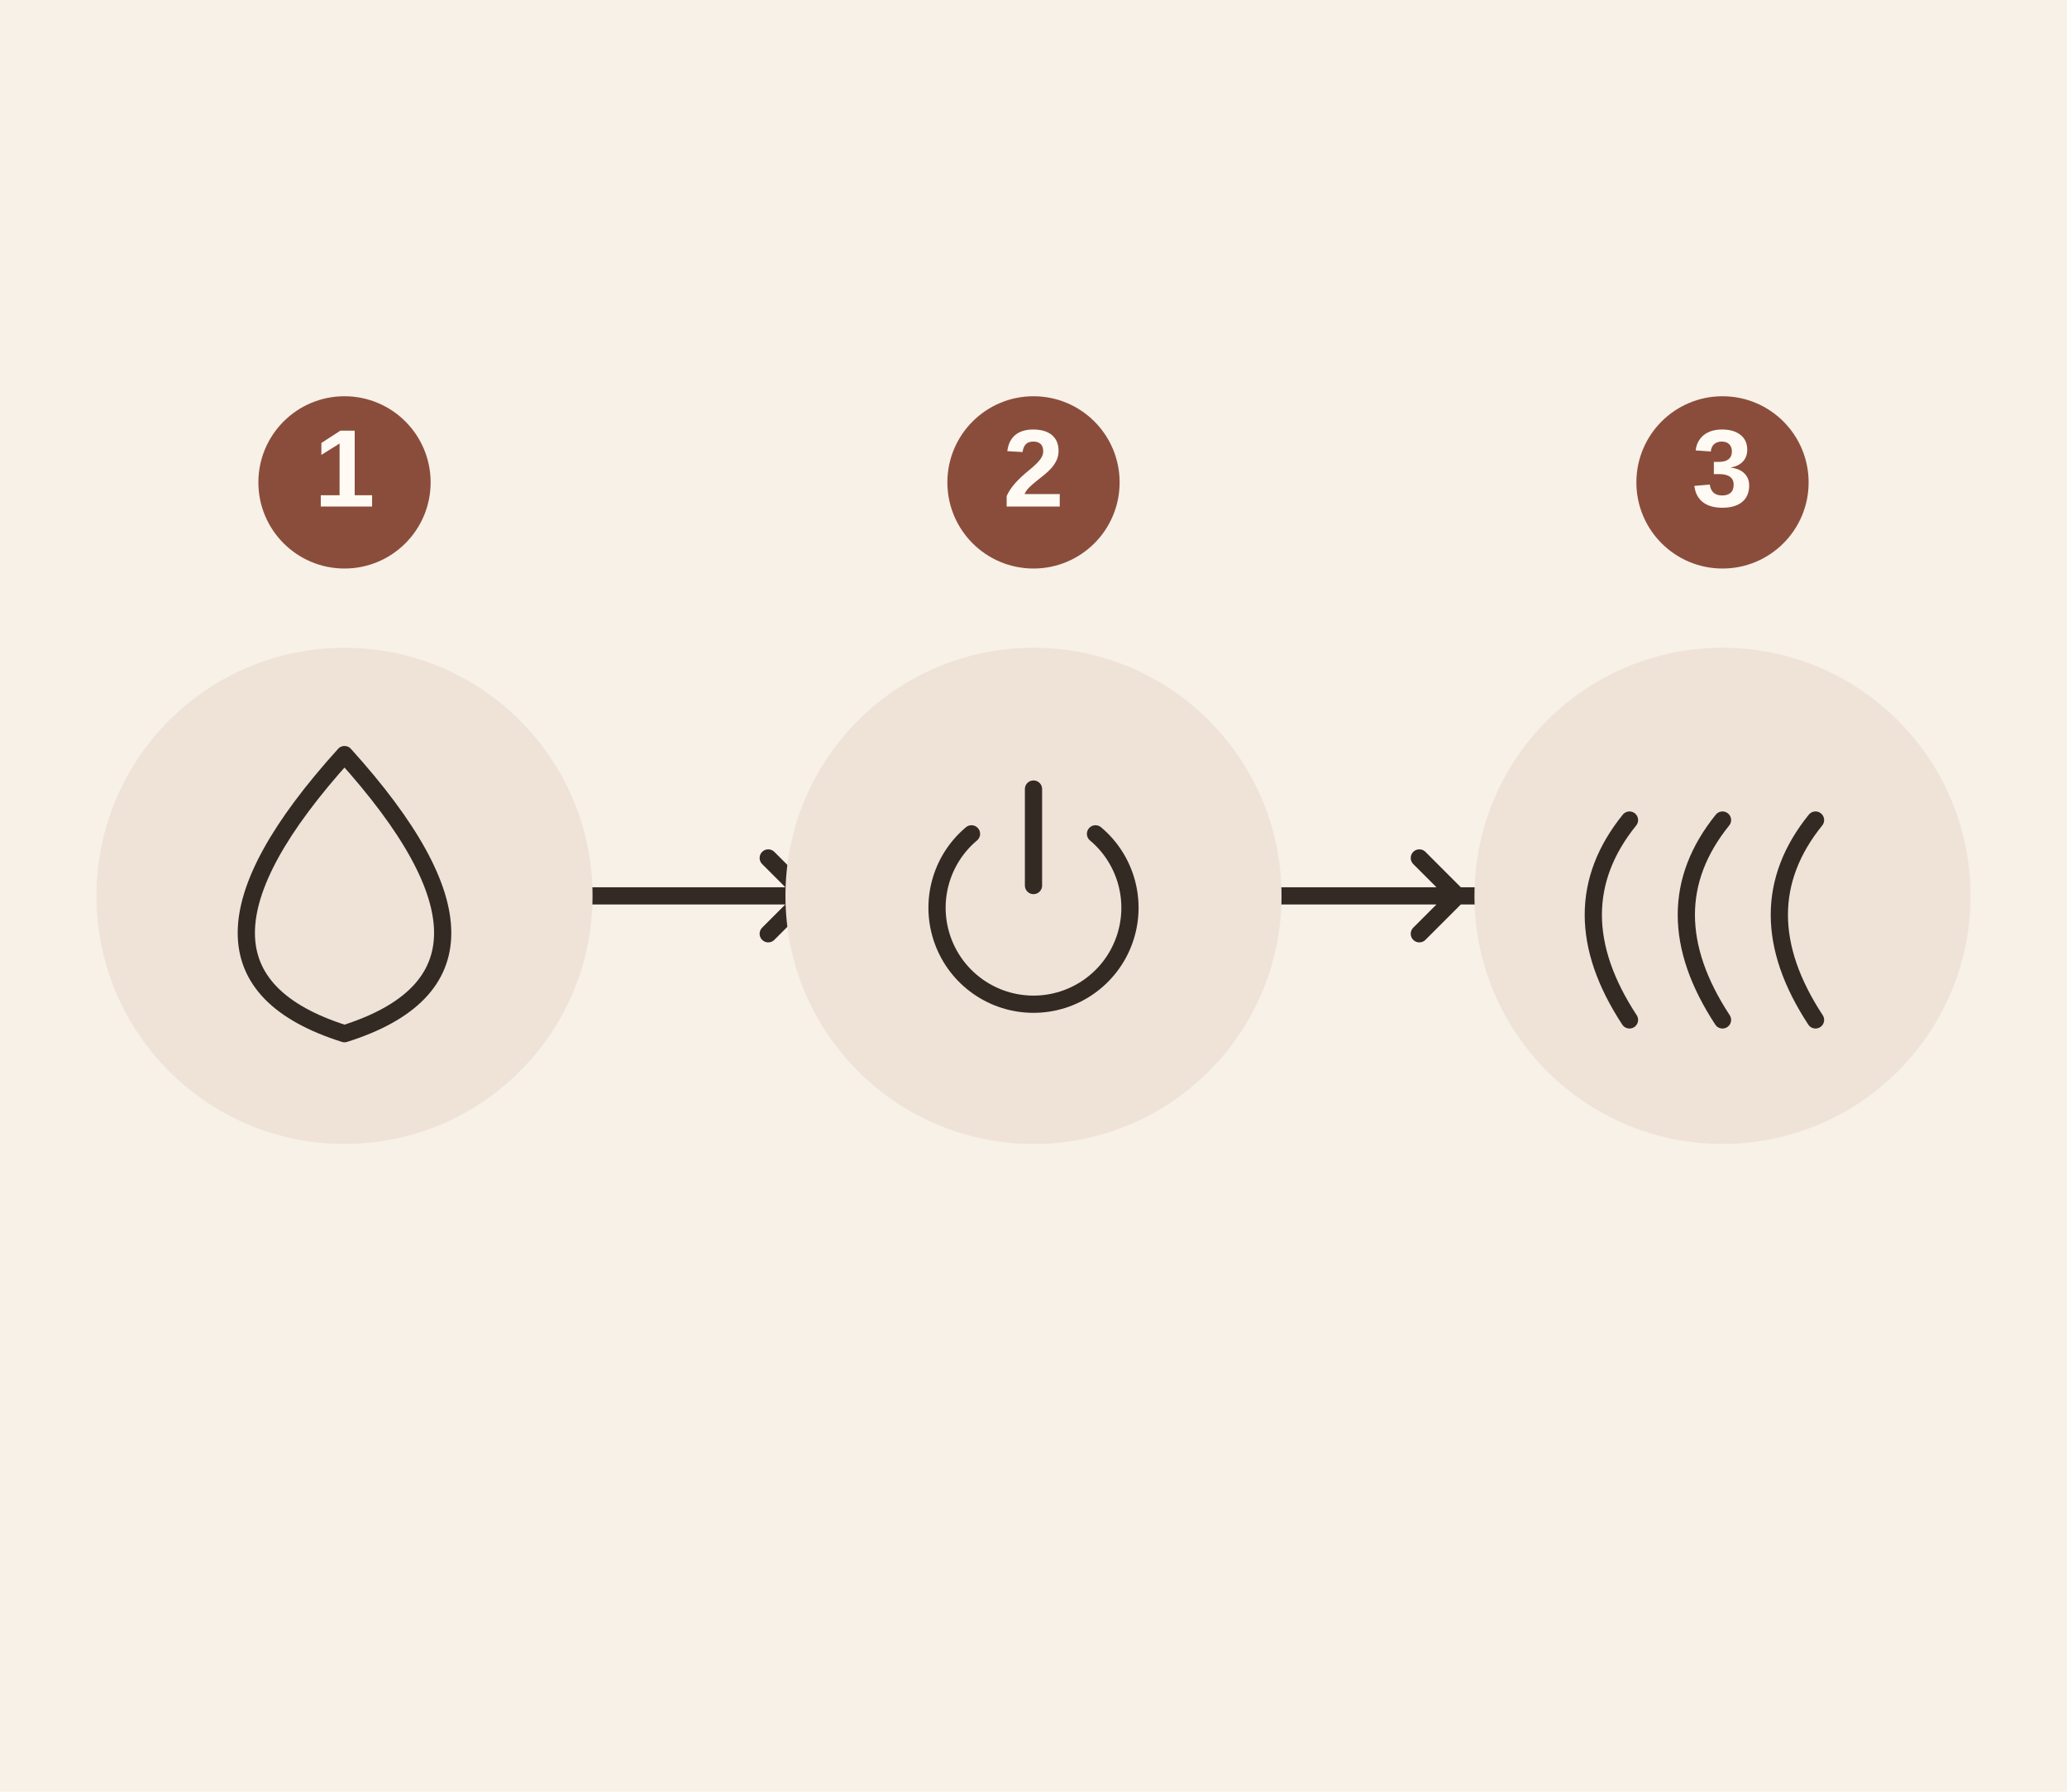
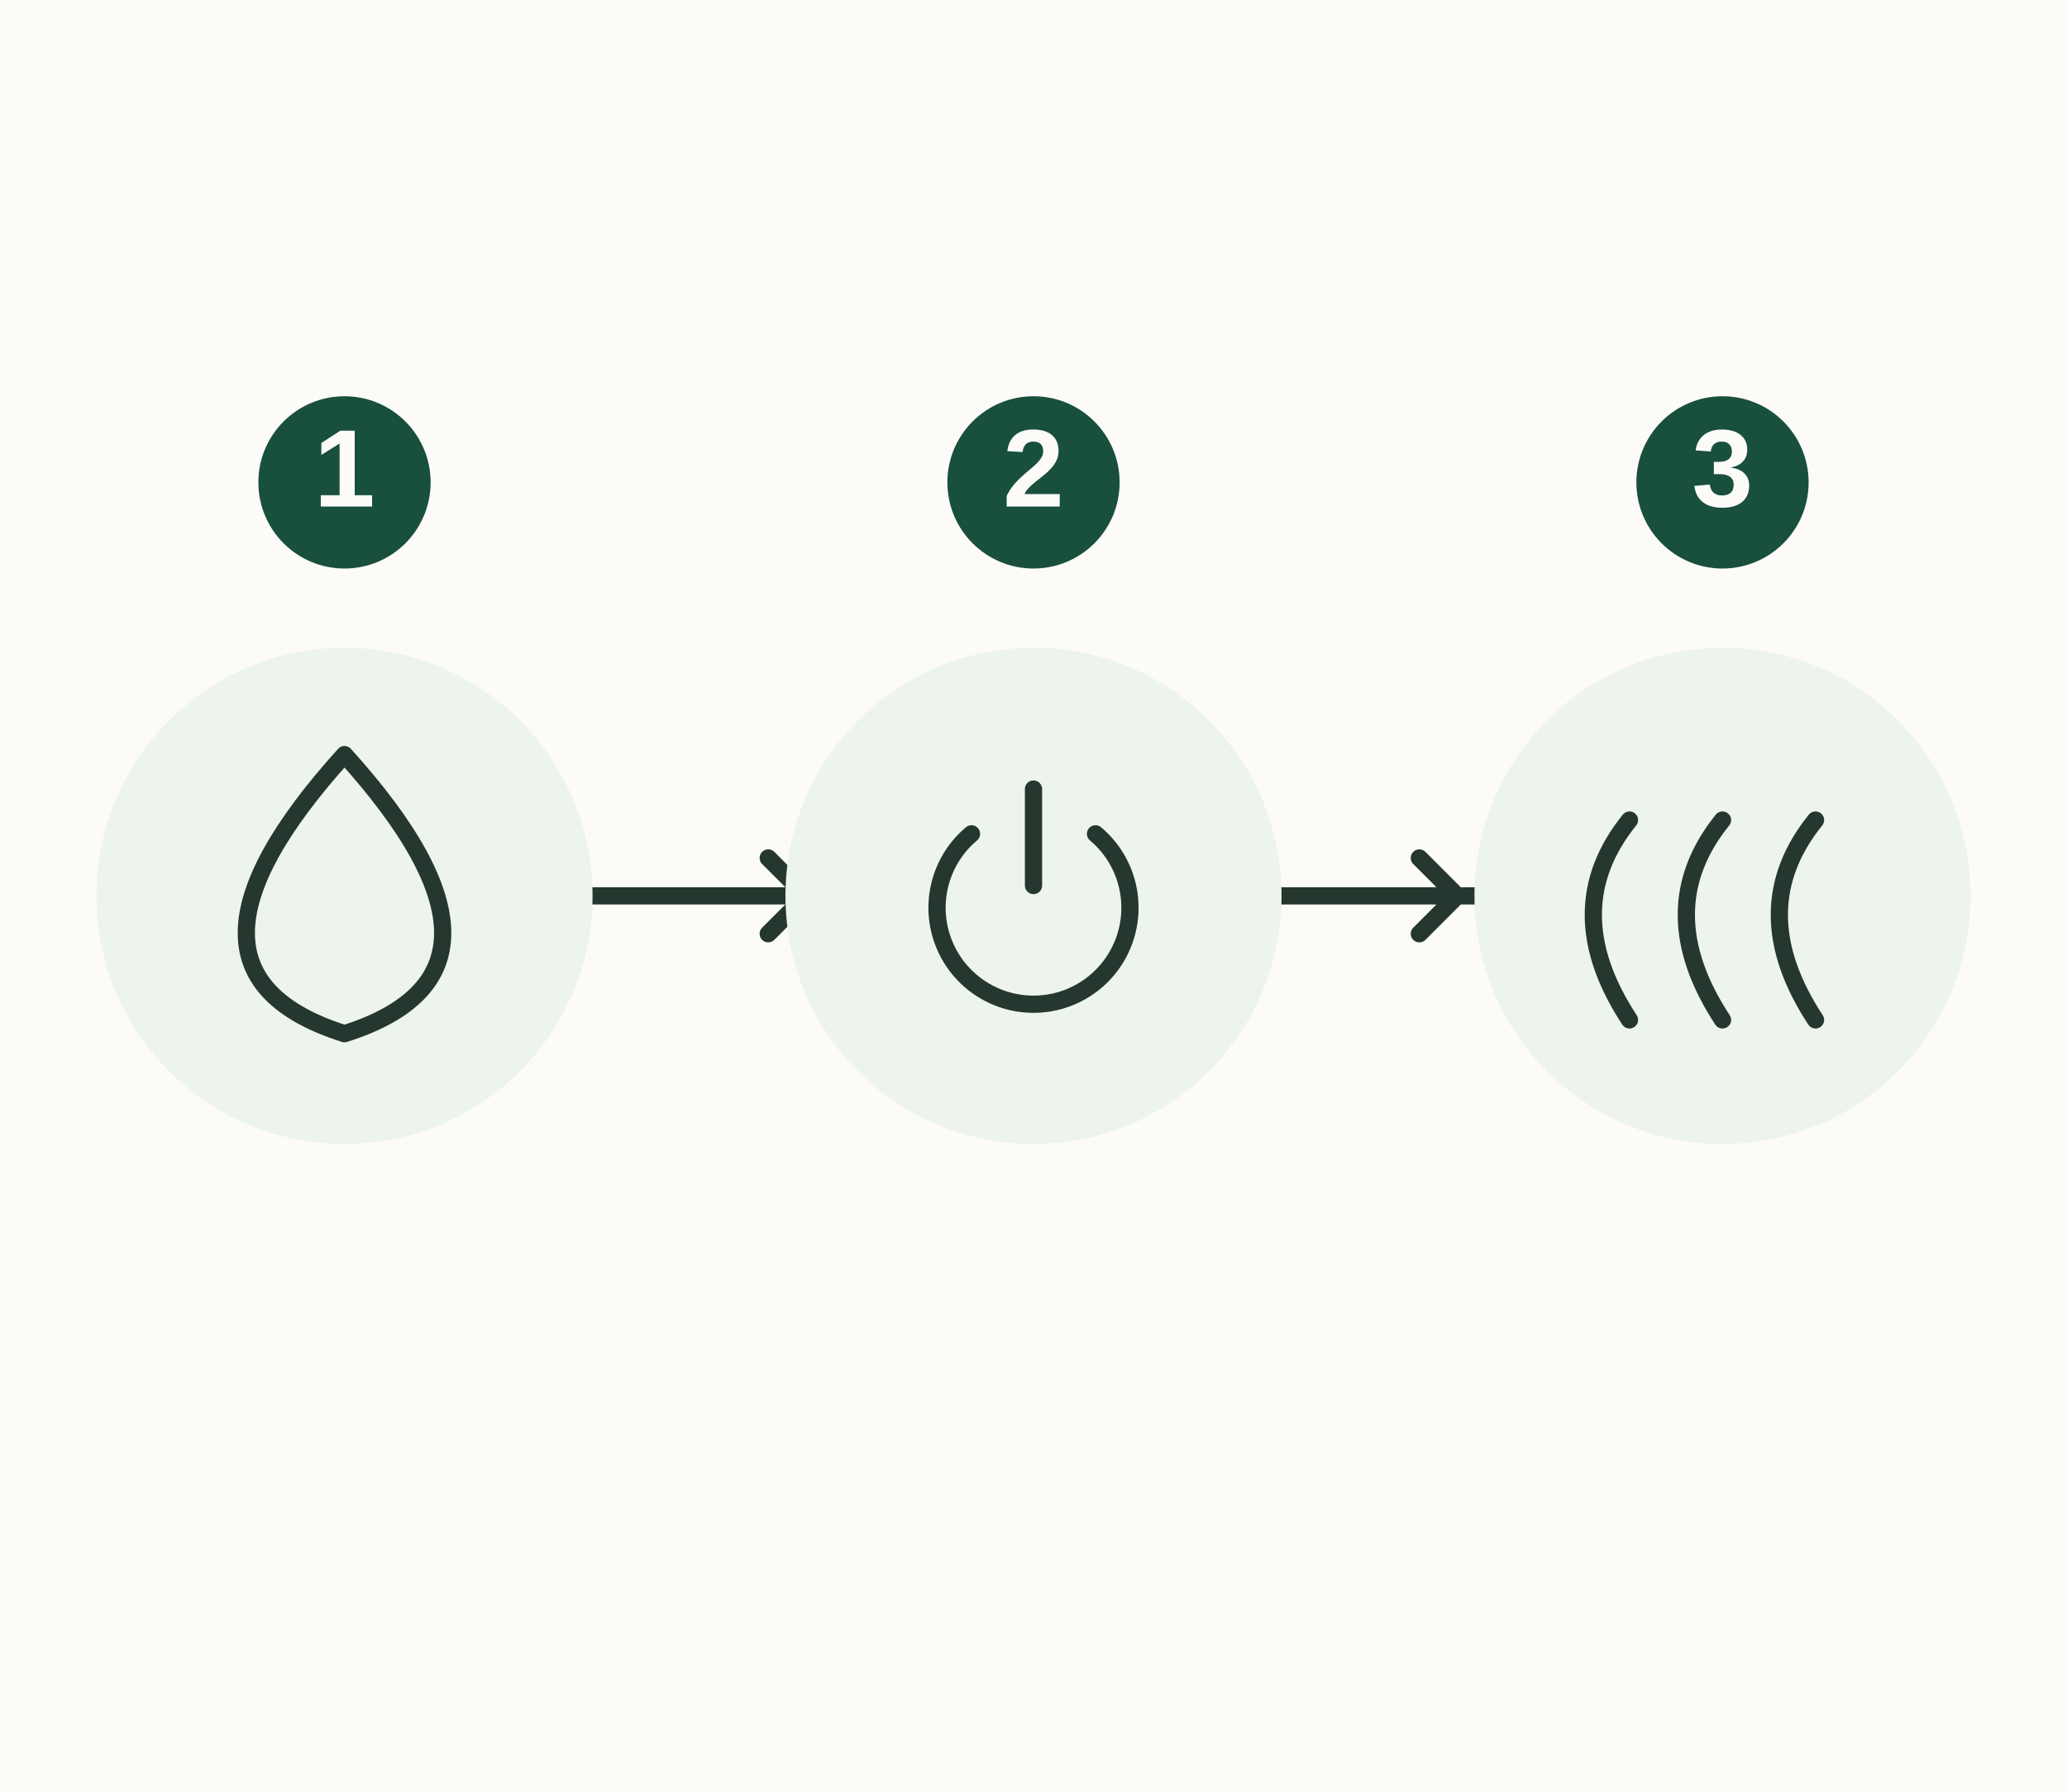
<svg xmlns="http://www.w3.org/2000/svg" viewBox="0 0 600 520" width="600" height="520">
-   <rect width="600" height="520" fill="#f7f1e8" />
-   <path d="M166 260h67m134 0h67m-211-11 11 11-11 11m189-22 11 11-11 11" fill="none" stroke="#332a24" stroke-width="5" stroke-linecap="round" stroke-linejoin="round" />
-   <circle cx="100" cy="260" r="72" fill="#efe3d8" />
+   <rect width="600" height="520" fill="#fcfbf7" />
+   <path d="M166 260h67m134 0h67m-211-11 11 11-11 11m189-22 11 11-11 11" fill="none" stroke="#25372e" stroke-width="5" stroke-linecap="round" stroke-linejoin="round" />
+   <circle cx="100" cy="260" r="72" fill="#edf3ed" />
  <g transform="translate(100 260)">
-     <path d="M0-41q-57 63 0 81 57-18 0-81Z" fill="none" stroke="#332a24" stroke-width="5" stroke-linecap="round" stroke-linejoin="round" />
+     <path d="M0-41q-57 63 0 81 57-18 0-81Z" fill="none" stroke="#25372e" stroke-width="5" stroke-linecap="round" stroke-linejoin="round" />
  </g>
-   <circle cx="100" cy="140" r="25" fill="#8b4d3b" />
-   <text x="100" y="147" text-anchor="middle" fill="#fffaf4" font-family="Arial,sans-serif" font-size="32" font-weight="700">1</text>
-   <circle cx="300" cy="260" r="72" fill="#efe3d8" />
+   <circle cx="100" cy="140" r="25" fill="#194f3d" />
+   <text x="100" y="147" text-anchor="middle" fill="#fcfbf7" font-family="Arial,sans-serif" font-size="32" font-weight="700">1</text>
+   <circle cx="300" cy="260" r="72" fill="#edf3ed" />
  <g transform="translate(300 260)">
-     <g transform="translate(0 0) scale(1)" fill="none" stroke="#332a24" stroke-width="5" stroke-linecap="round" stroke-linejoin="round">
+     <g transform="translate(0 0) scale(1)" fill="none" stroke="#25372e" stroke-width="5" stroke-linecap="round" stroke-linejoin="round">
      <path d="M-18-18a28 28 0 1 0 36 0M0-31v28" />
    </g>
  </g>
-   <circle cx="300" cy="140" r="25" fill="#8b4d3b" />
-   <text x="300" y="147" text-anchor="middle" fill="#fffaf4" font-family="Arial,sans-serif" font-size="32" font-weight="700">2</text>
-   <circle cx="500" cy="260" r="72" fill="#efe3d8" />
+   <circle cx="300" cy="140" r="25" fill="#194f3d" />
+   <text x="300" y="147" text-anchor="middle" fill="#fcfbf7" font-family="Arial,sans-serif" font-size="32" font-weight="700">2</text>
+   <circle cx="500" cy="260" r="72" fill="#edf3ed" />
  <g transform="translate(500 260)">
-     <path d="M-27 36q-21-32 0-58m27 58q-21-32 0-58m27 58q-21-32 0-58" fill="none" stroke="#332a24" stroke-width="5" stroke-linecap="round" stroke-linejoin="round" />
+     <path d="M-27 36q-21-32 0-58m27 58q-21-32 0-58m27 58q-21-32 0-58" fill="none" stroke="#25372e" stroke-width="5" stroke-linecap="round" stroke-linejoin="round" />
  </g>
-   <circle cx="500" cy="140" r="25" fill="#8b4d3b" />
-   <text x="500" y="147" text-anchor="middle" fill="#fffaf4" font-family="Arial,sans-serif" font-size="32" font-weight="700">3</text>
+   <circle cx="500" cy="140" r="25" fill="#194f3d" />
+   <text x="500" y="147" text-anchor="middle" fill="#fcfbf7" font-family="Arial,sans-serif" font-size="32" font-weight="700">3</text>
</svg>
